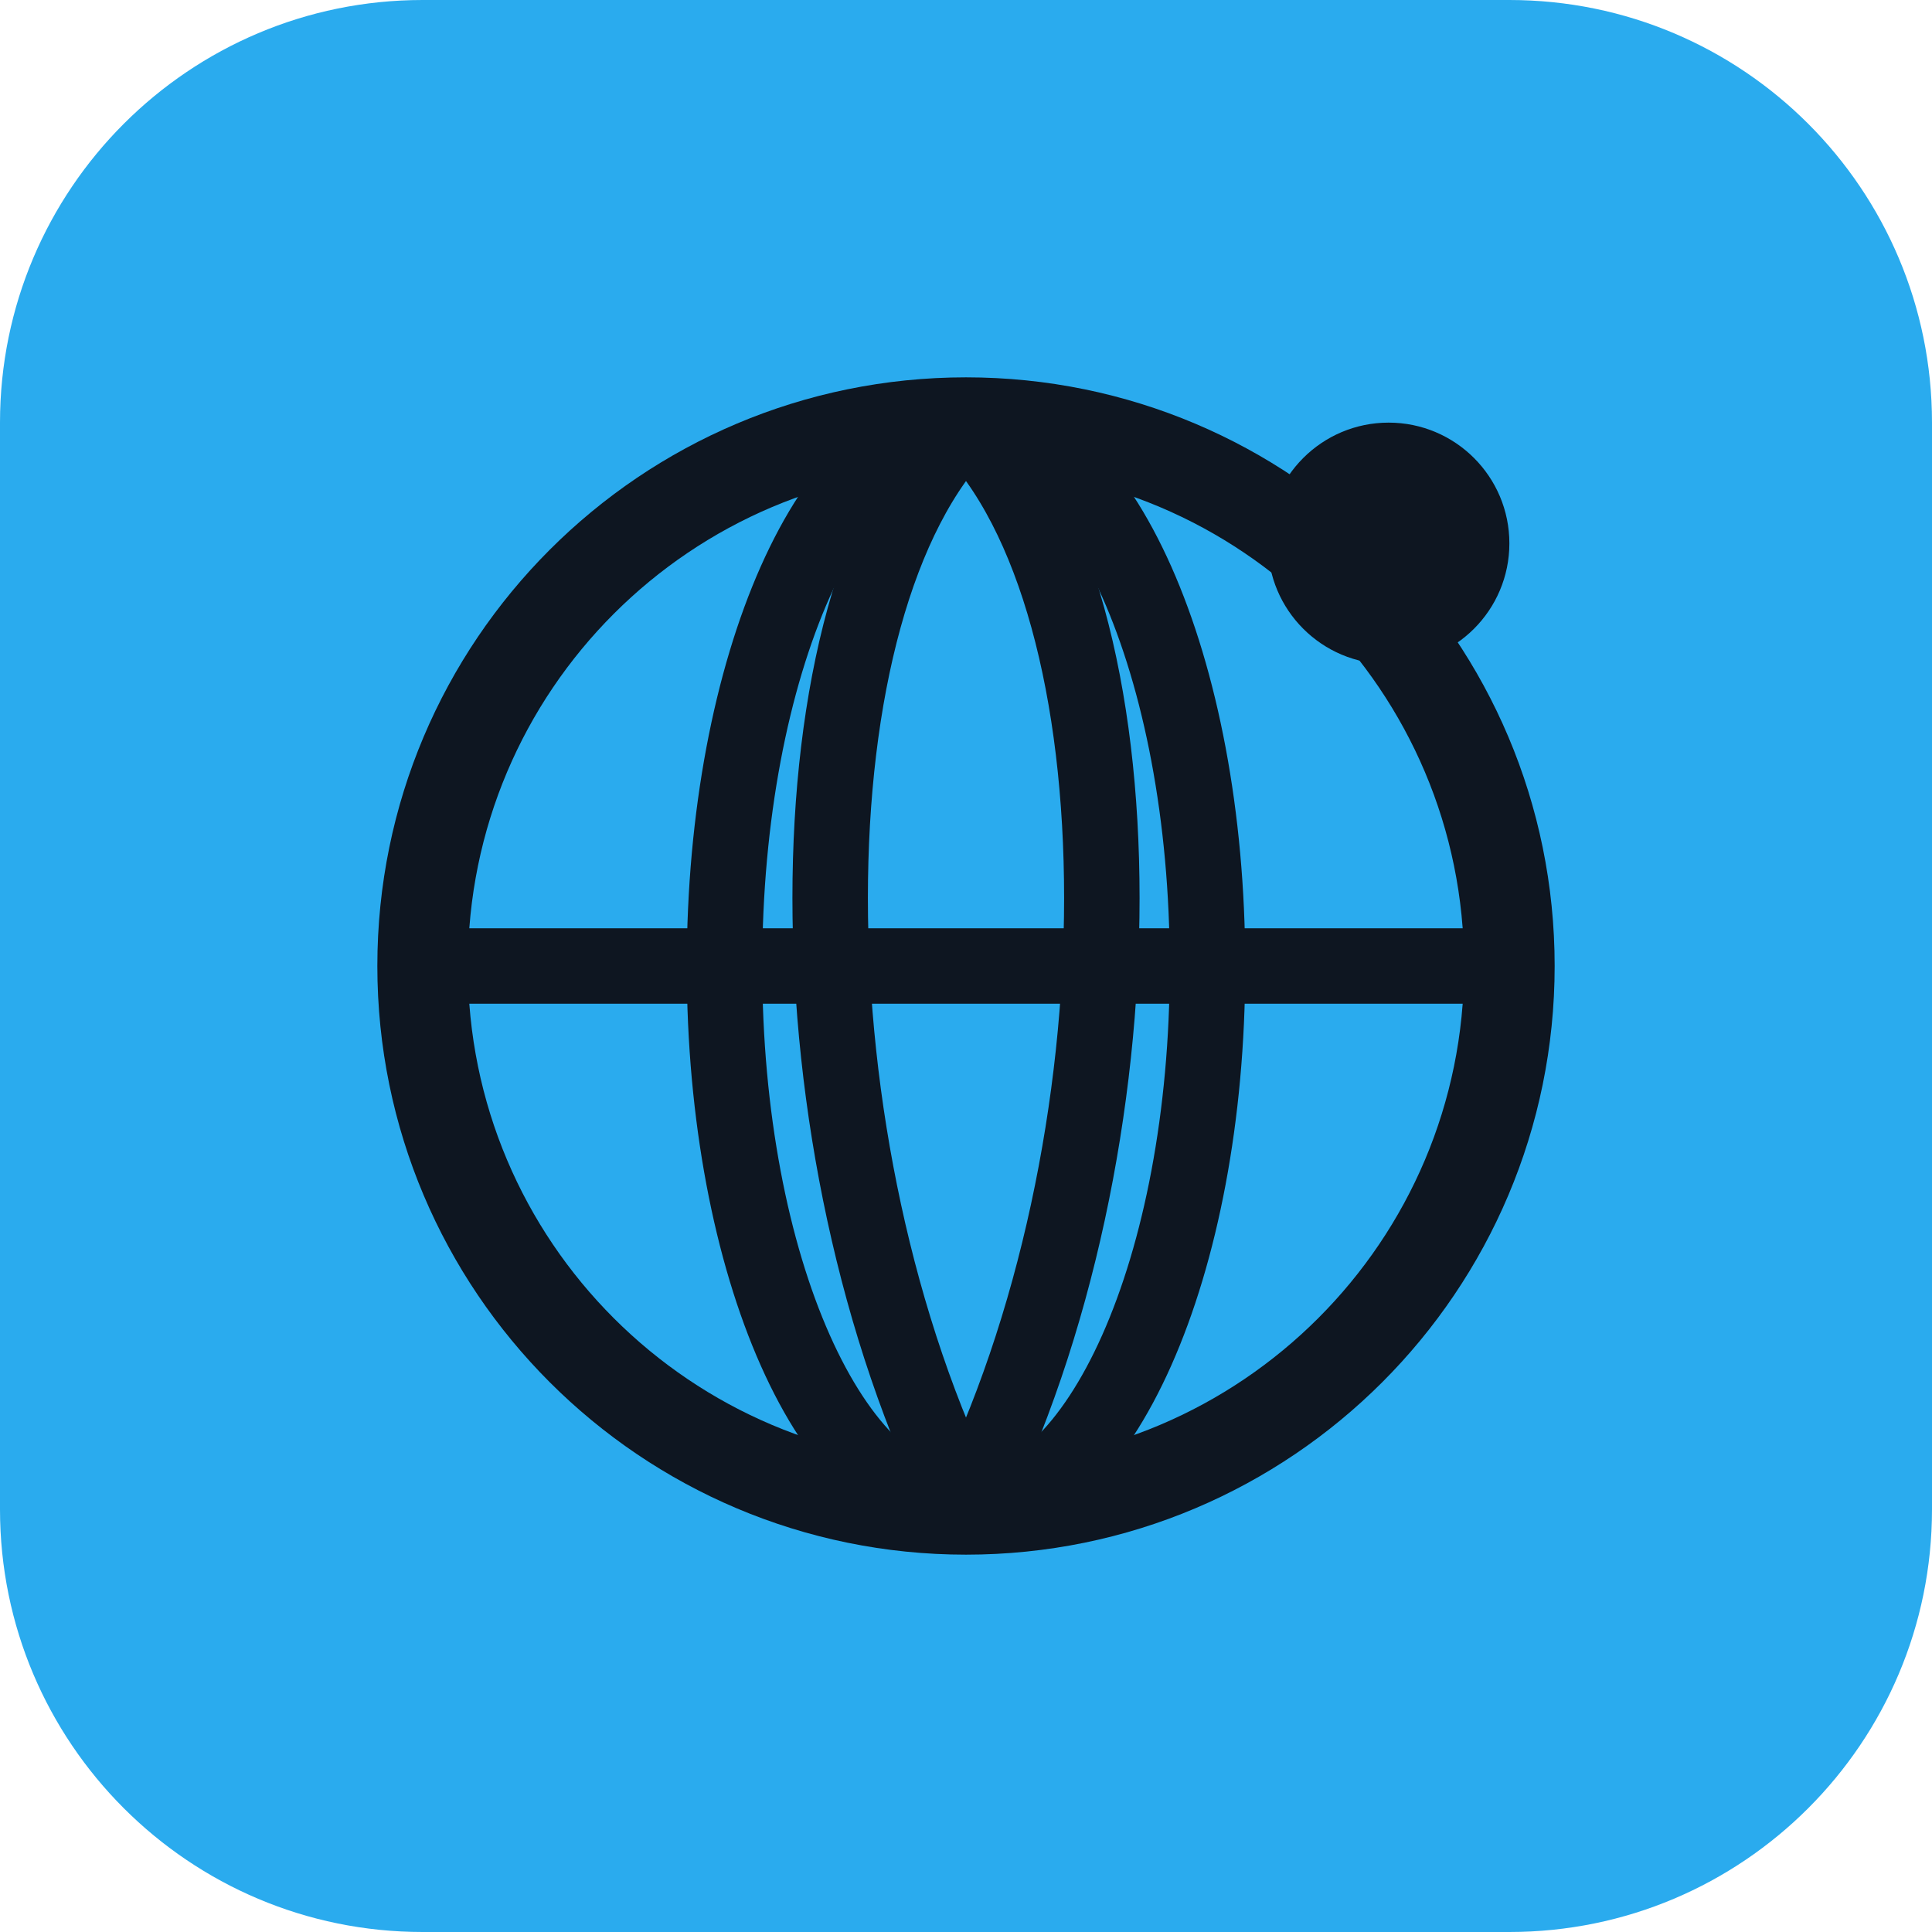
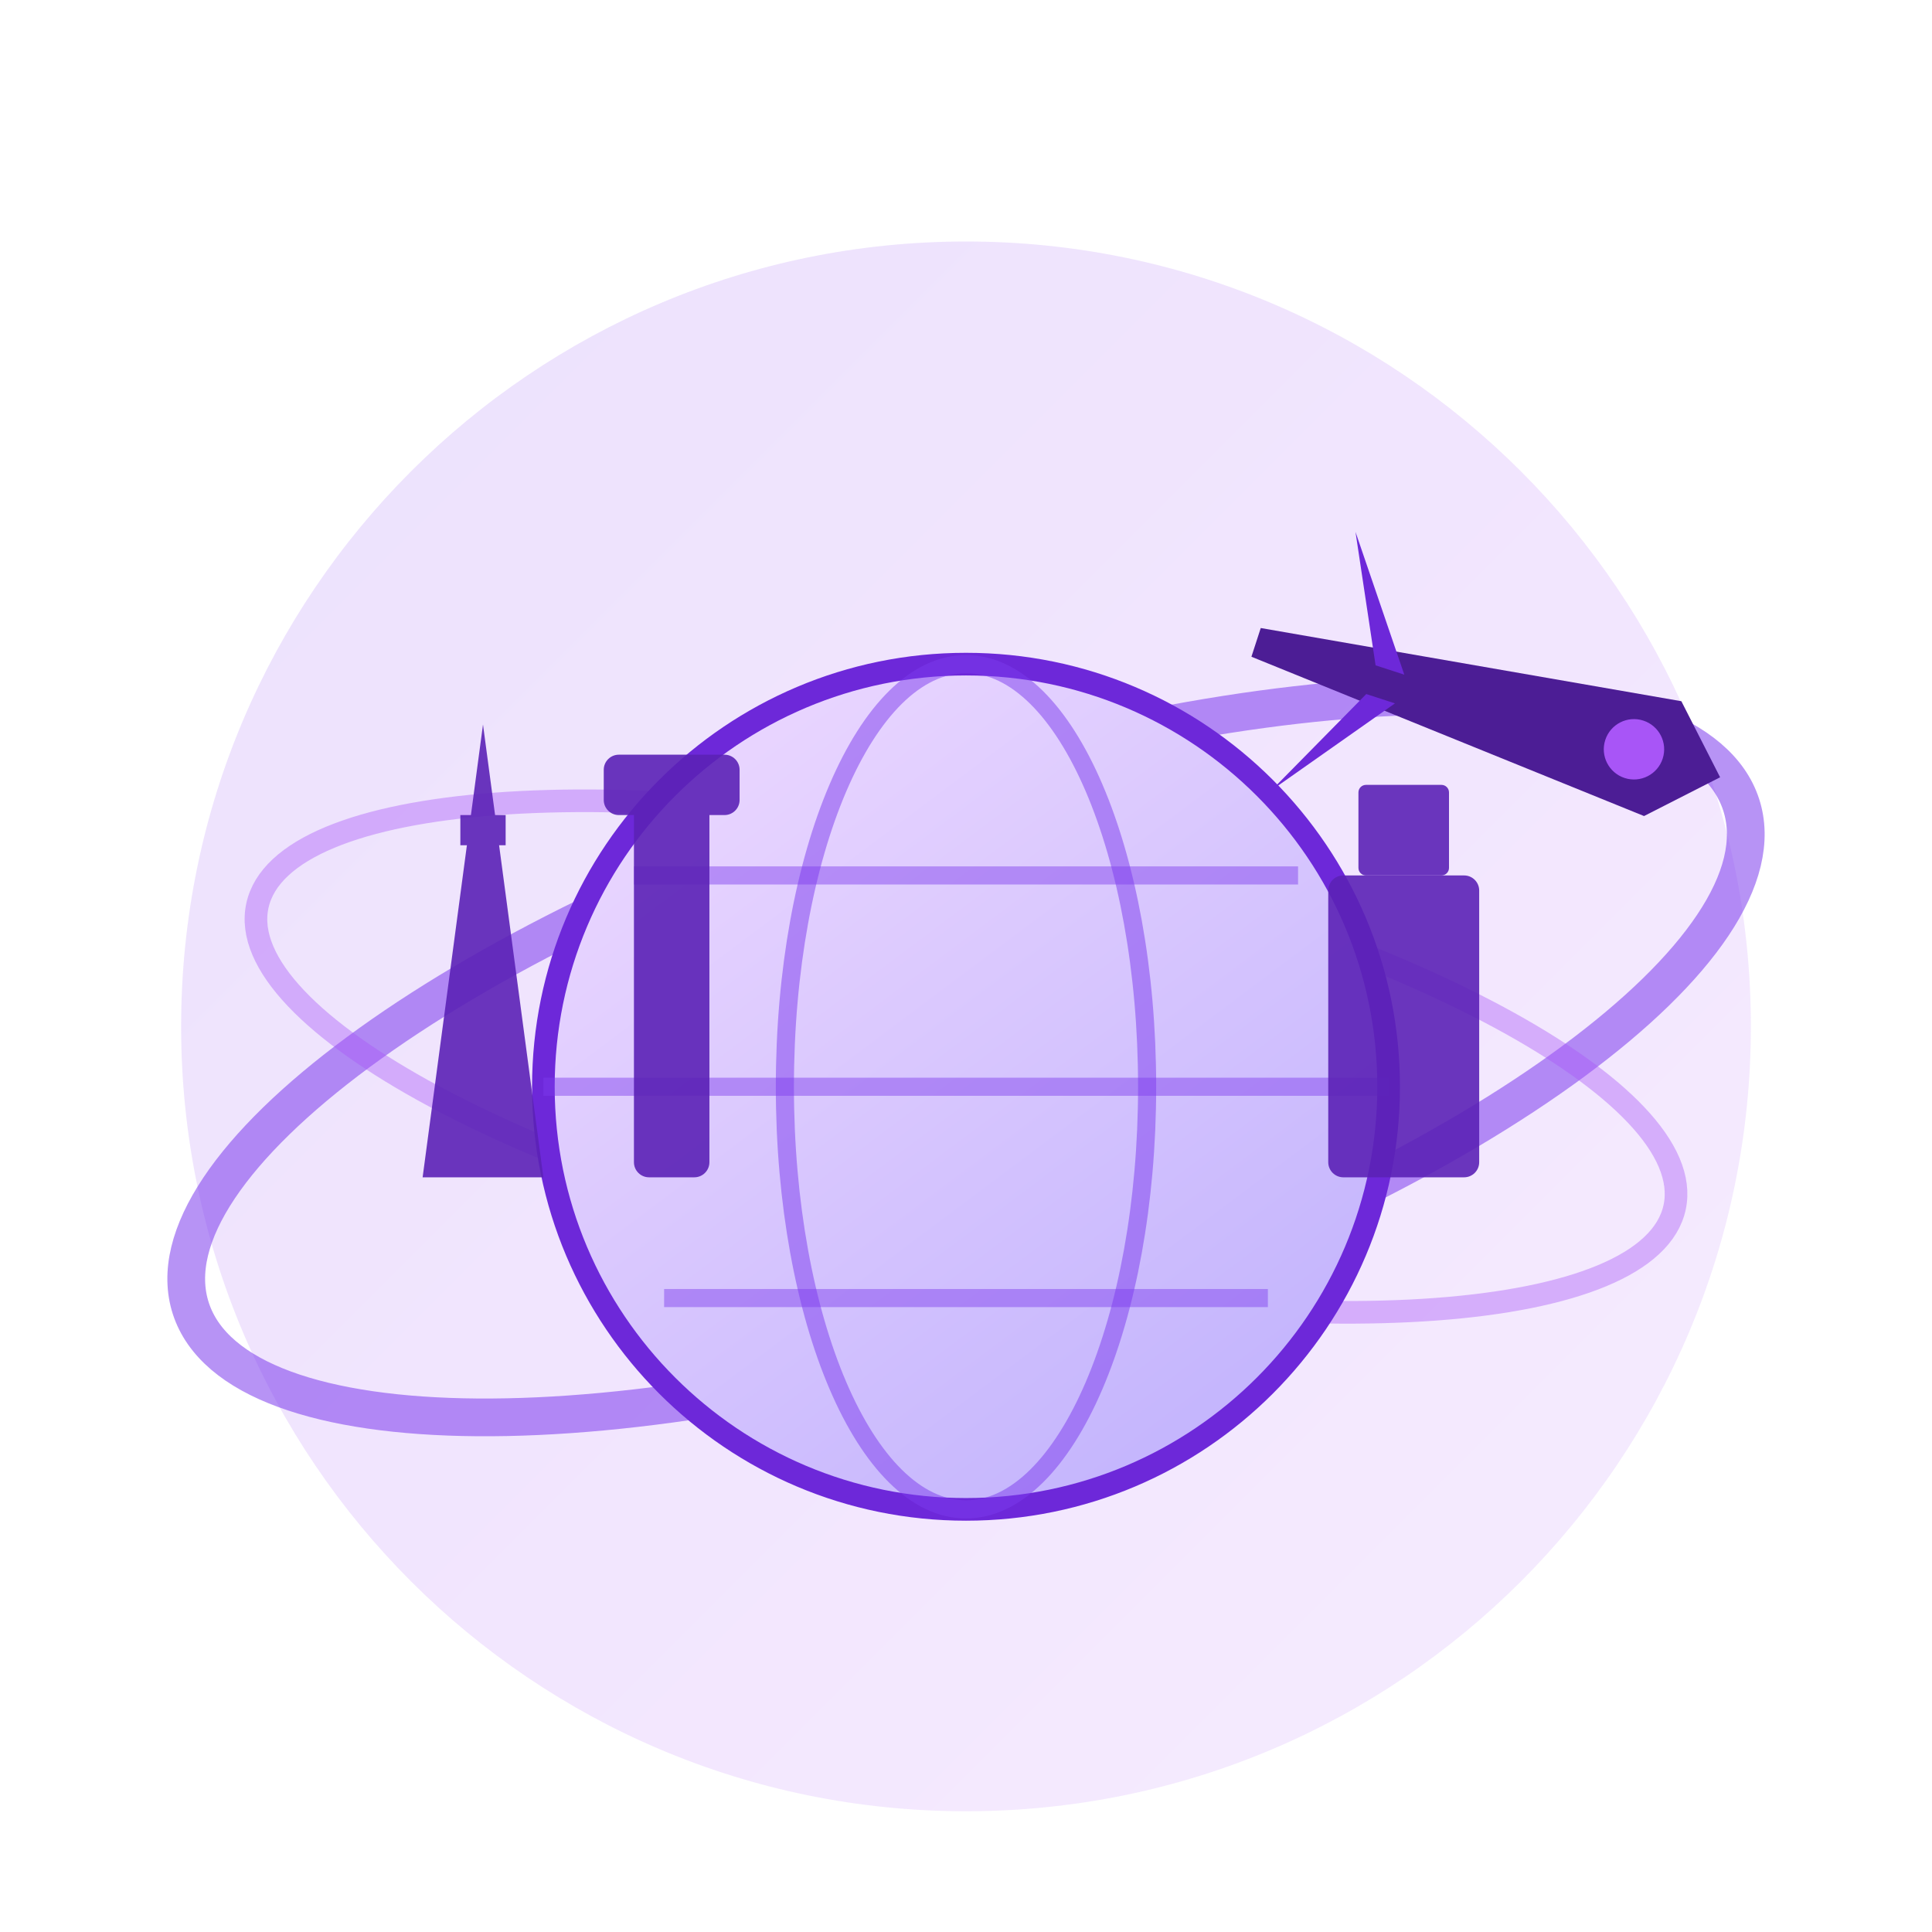
- <svg xmlns="http://www.w3.org/2000/svg" viewBox="0 0 64 64" fill="none">
-   <rect width="64" height="64" rx="14" fill="#2AABEE" />
-   <circle cx="32" cy="32" r="18" stroke="#0e1621" stroke-width="3" fill="none" />
-   <ellipse cx="32" cy="32" rx="8" ry="18" stroke="#0e1621" stroke-width="2.5" fill="none" />
-   <path d="M14 32h36M32 14c6 6 6 24 0 36M32 14c-6 6-6 24 0 36" stroke="#0e1621" stroke-width="2.5" stroke-linecap="round" />
-   <circle cx="46" cy="18" r="4" fill="#0e1621" />
+ <svg xmlns="http://www.w3.org/2000/svg" viewBox="0 0 128 128" role="img" aria-label="GlobeTrotter">
+   <defs>
+     <linearGradient id="g" x1="0%" y1="0%" x2="100%" y2="100%">
+       <stop offset="0%" stop-color="#7c3aed" />
+       <stop offset="55%" stop-color="#a855f7" />
+       <stop offset="100%" stop-color="#c084fc" />
+     </linearGradient>
+     <linearGradient id="globe" x1="20%" y1="10%" x2="80%" y2="90%">
+       <stop offset="0%" stop-color="#e9d5ff" />
+       <stop offset="100%" stop-color="#c4b5fd" />
+     </linearGradient>
+   </defs>
+   <circle cx="64" cy="68" r="52" fill="url(#g)" opacity="0.15" />
+   <ellipse cx="64" cy="70" rx="54" ry="18" fill="none" stroke="#7c3aed" stroke-width="2.5" opacity="0.55" transform="rotate(-18 64 70)" />
+   <ellipse cx="64" cy="70" rx="48" ry="14" fill="none" stroke="#a855f7" stroke-width="1.5" opacity="0.4" transform="rotate(12 64 70)" />
+   <circle cx="64" cy="72" r="28" fill="url(#globe)" stroke="#6d28d9" stroke-width="1.5" />
+   <ellipse cx="64" cy="72" rx="12" ry="28" fill="none" stroke="#7c3aed" stroke-width="1.2" opacity="0.5" />
+   <path d="M36 72h56M42 58h44M44 86h40" stroke="#7c3aed" stroke-width="1.2" opacity="0.45" fill="none" />
+   <g fill="#5b21b6" opacity="0.9">
+     <path d="M28 78 L32 48 L36 78 Z" />
+     <rect x="30.5" y="54" width="3" height="2" />
+     <rect x="42" y="52" width="5" height="26" rx="1" />
+     <rect x="40" y="50" width="9" height="4" rx="1" />
+     <rect x="88" y="58" width="10" height="20" rx="1" />
+     <rect x="90" y="52" width="6" height="6" rx="0.5" />
+   </g>
+   <g transform="translate(86 34) rotate(18)">
+     <path d="M0 8 L28 4 L32 8 L28 12 L0 10 Z" fill="#4c1d95" />
+     <path d="M10 8 L4 0 L8 8 Z" fill="#6d28d9" />
+     <path d="M10 10 L4 18 L8 10 Z" fill="#6d28d9" />
+     <circle cx="26" cy="8" r="2" fill="#a855f7" />
+   </g>
</svg>
